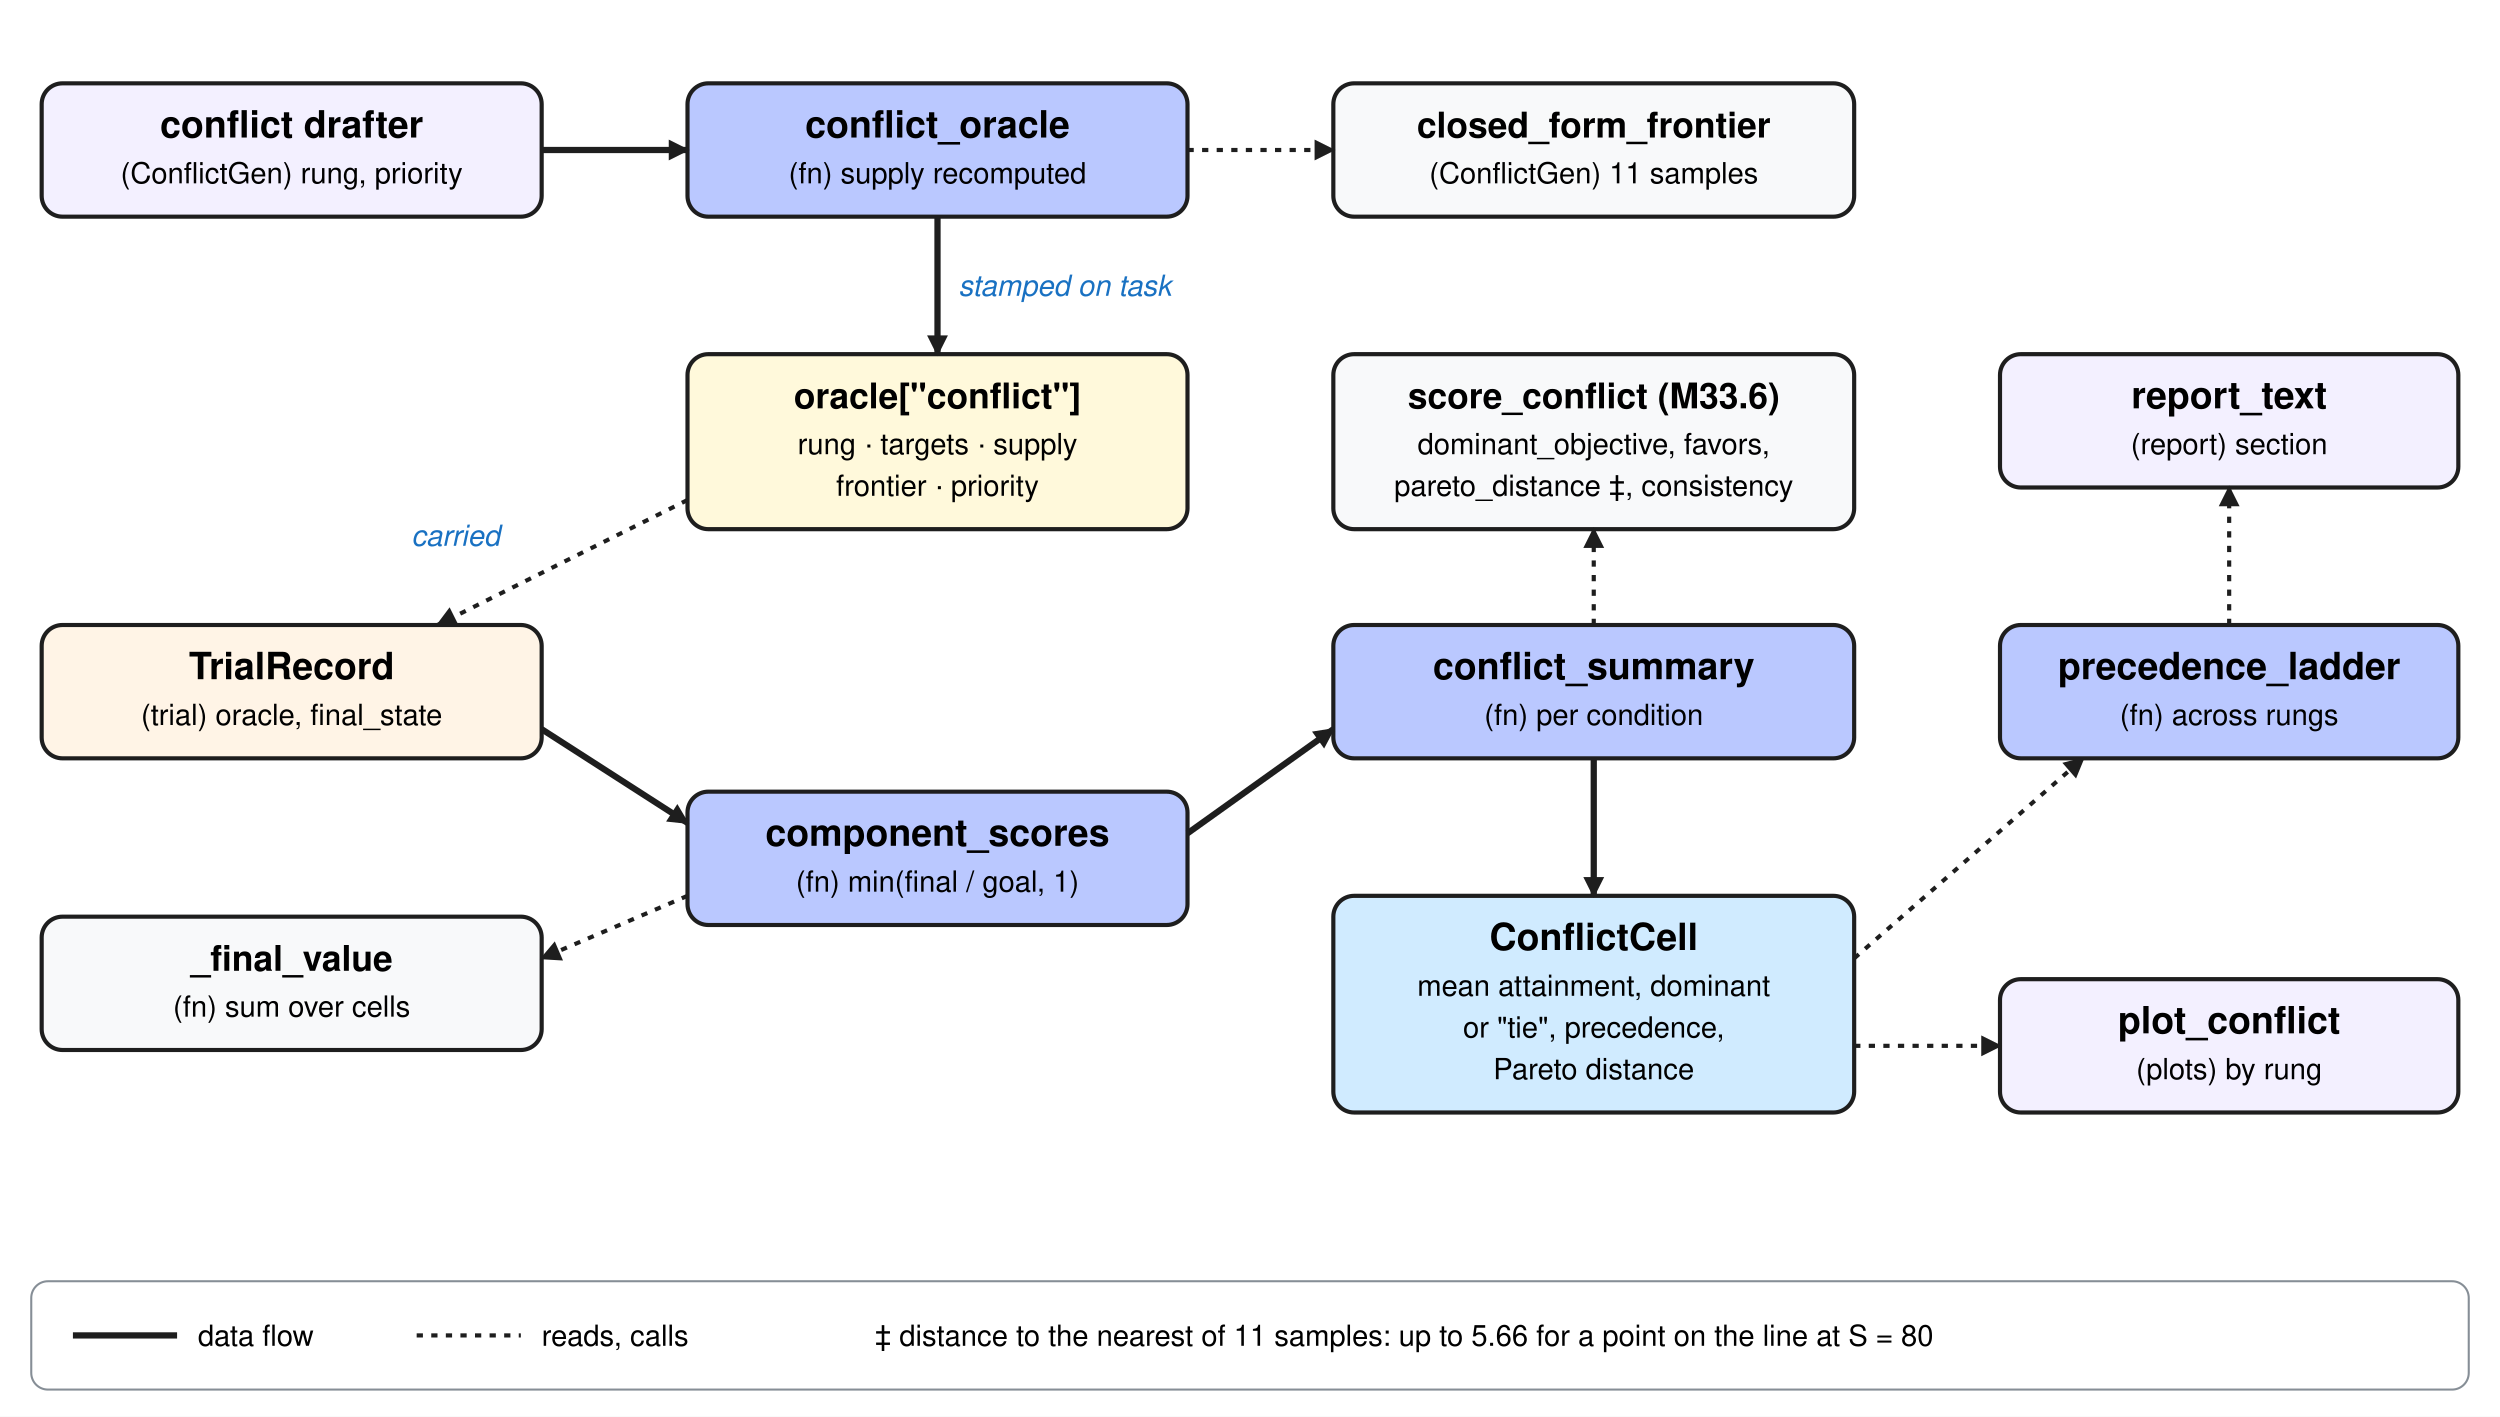
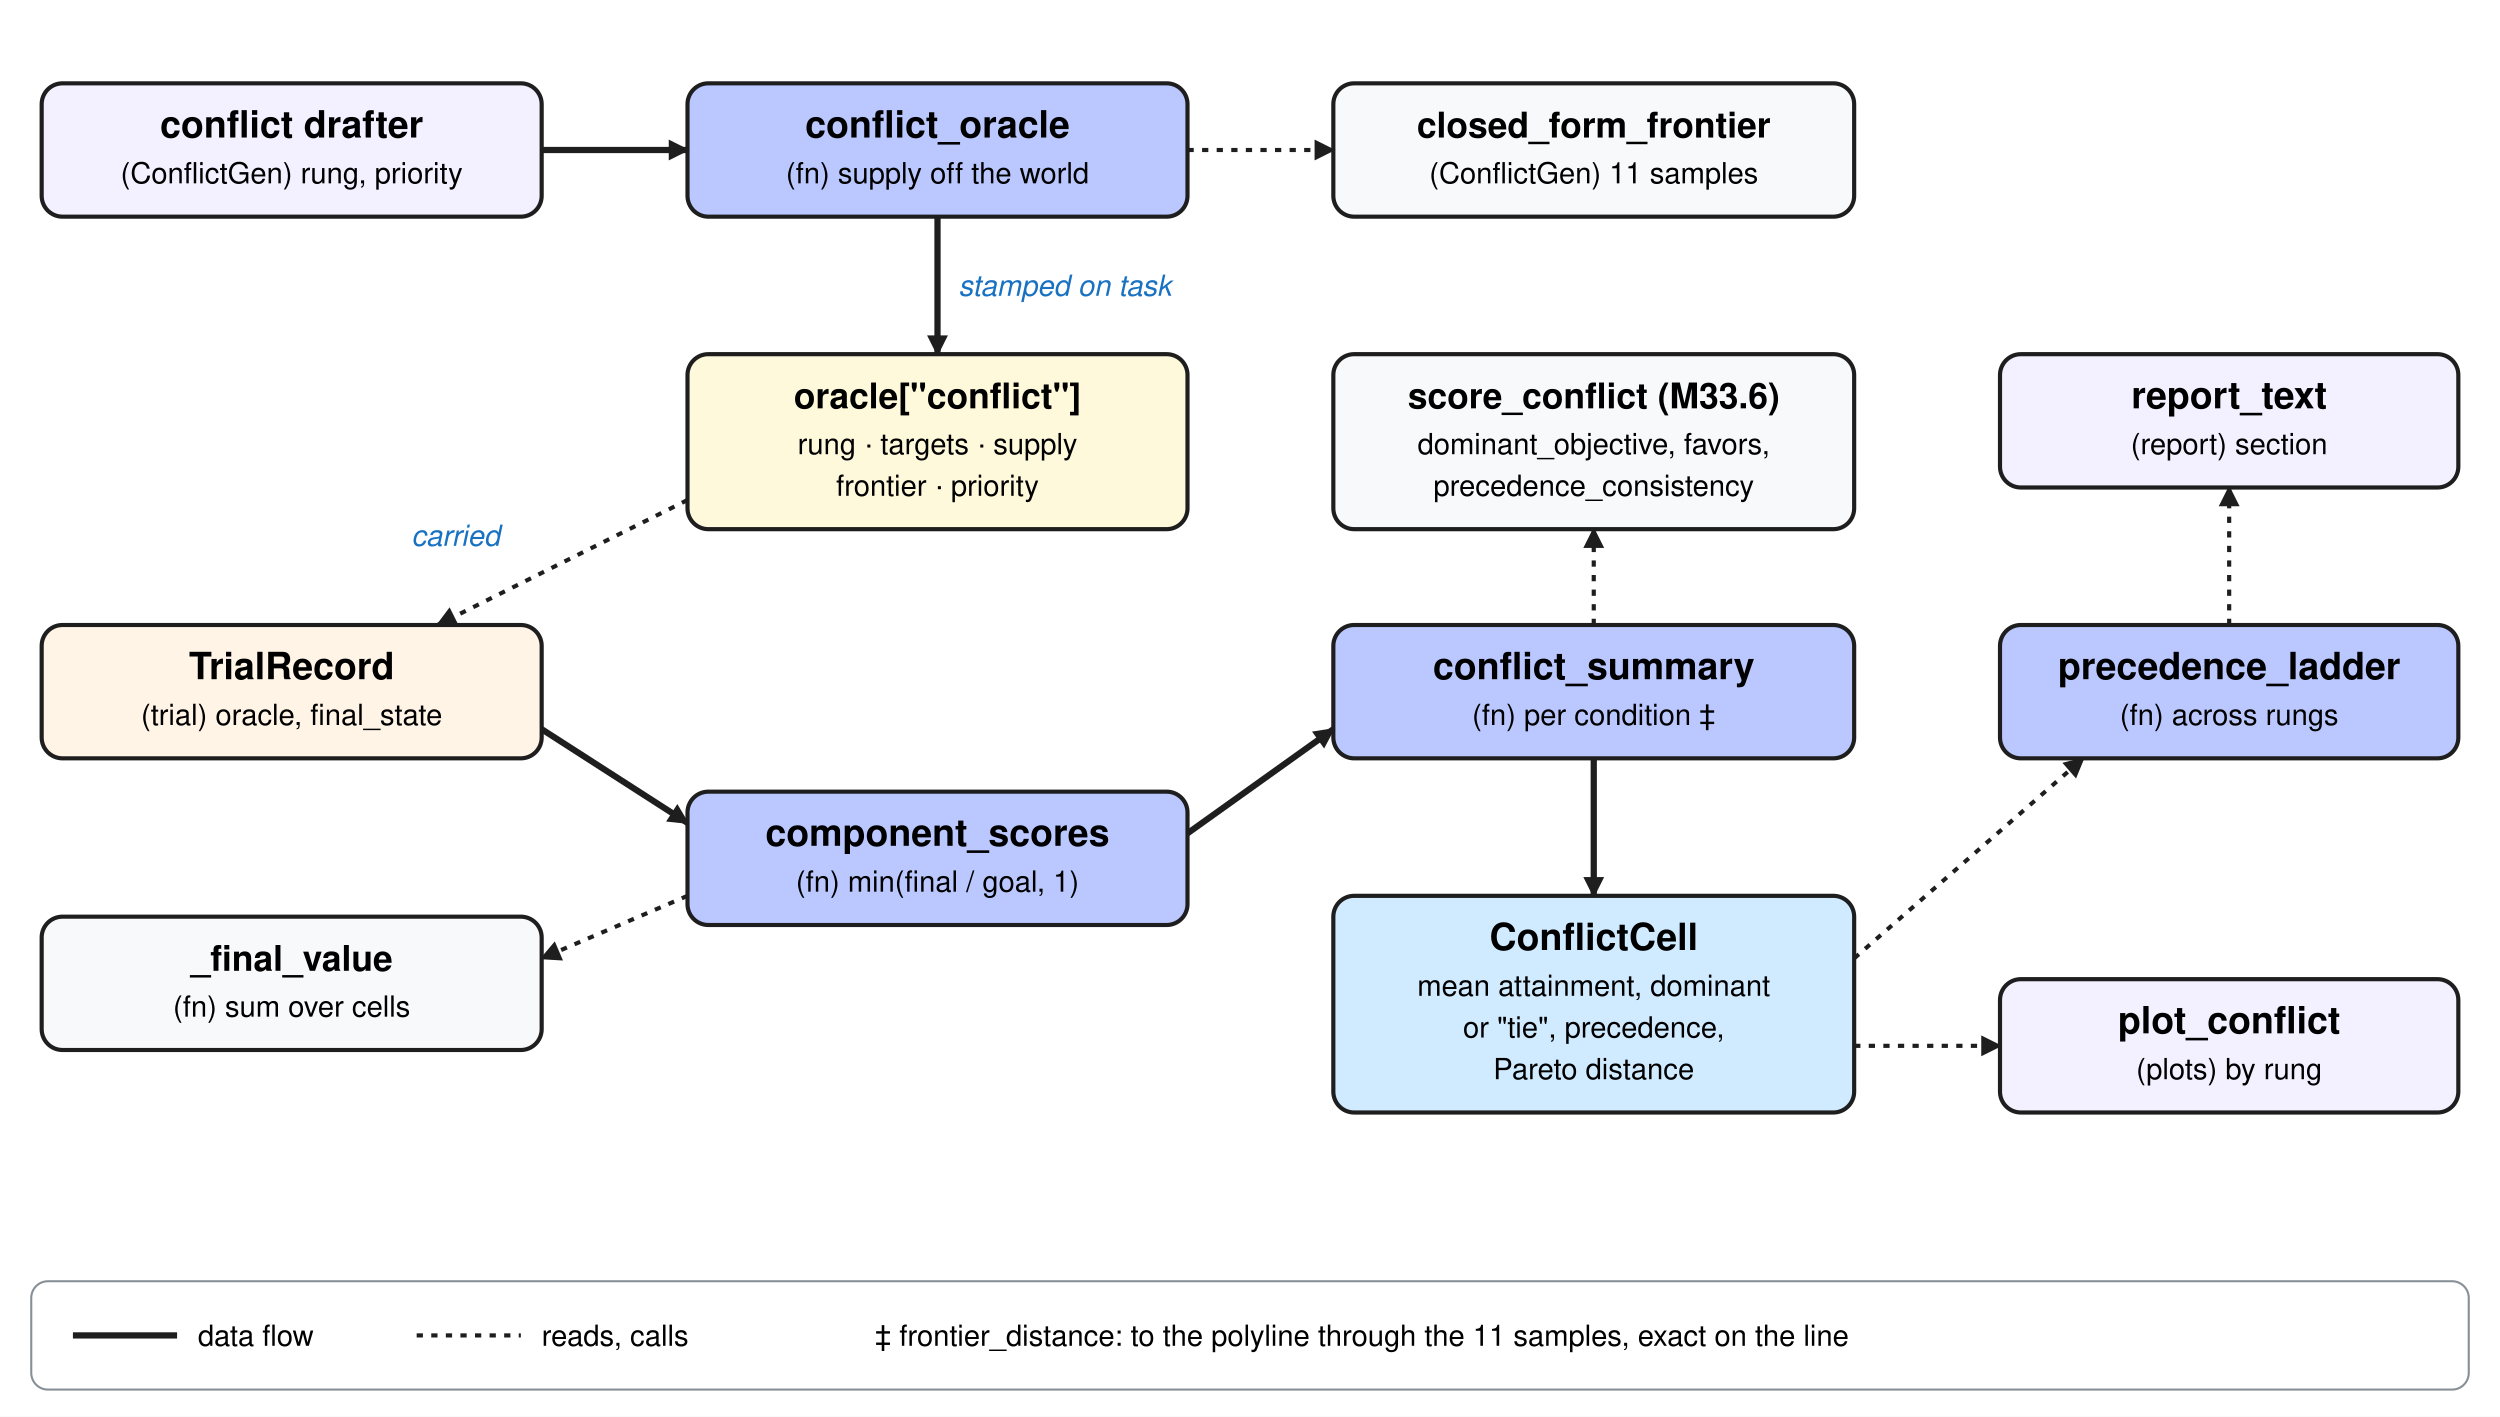
<svg xmlns="http://www.w3.org/2000/svg" width="2400" height="1360" viewBox="0 0 1200 680" font-family="Helvetica, Arial, sans-serif">
  <defs>
    <marker id="arrowhead" viewBox="0 0 10 10" refX="9" refY="5" markerUnits="userSpaceOnUse" markerWidth="10" markerHeight="10" orient="auto-start-reverse">
      <polygon id="arrowhead-shape" points="0,0 10,5 0,10" fill="#1e1e1e" />
    </marker>
  </defs>
  <rect id="bg" x="0" y="0" width="1200" height="680" fill="#ffffff" />
  <g id="n-gen">
    <rect id="n-gen-box" x="20" y="40" width="240" height="64" rx="10" fill="#f3f0ff" stroke="#1e1e1e" stroke-width="2" />
    <text id="n-gen-name" x="140" y="66" font-size="18" font-weight="600" text-anchor="middle">conflict drafter</text>
    <text id="n-gen-kind" x="140" y="88" font-size="14" text-anchor="middle">(ConflictGen) rung, priority</text>
  </g>
  <g id="n-co">
    <rect id="n-co-box" x="330" y="40" width="240" height="64" rx="10" fill="#bac8ff" stroke="#1e1e1e" stroke-width="2" />
    <text id="n-co-name" x="450" y="66" font-size="18" font-weight="600" text-anchor="middle">conflict_oracle</text>
-     <text id="n-co-kind" x="450" y="88" font-size="14" text-anchor="middle">(fn) supply recomputed</text>
+     <text id="n-co-kind" x="450" y="88" font-size="14" text-anchor="middle">(fn) supply off the world</text>
  </g>
  <line id="e-gen-co" x1="260" y1="72" x2="330" y2="72" stroke="#1e1e1e" stroke-width="3" marker-end="url(#arrowhead)" />
  <g id="n-cff">
    <rect id="n-cff-box" x="640" y="40" width="250" height="64" rx="10" fill="#f8f9fa" stroke="#1e1e1e" stroke-width="2" />
    <text id="n-cff-name" x="765" y="66" font-size="17" font-weight="600" text-anchor="middle">closed_form_frontier</text>
    <text id="n-cff-kind" x="765" y="88" font-size="14" text-anchor="middle">(ConflictGen) 11 samples</text>
  </g>
  <line id="e-co-cff" x1="570" y1="72" x2="640" y2="72" stroke="#1e1e1e" stroke-width="2" stroke-dasharray="3 4" marker-end="url(#arrowhead)" />
  <g id="n-orc">
    <rect id="n-orc-box" x="330" y="170" width="240" height="84" rx="10" fill="#fff9db" stroke="#1e1e1e" stroke-width="2" />
    <text id="n-orc-name" x="450" y="196" font-size="17" font-weight="600" text-anchor="middle">oracle["conflict"]</text>
    <text id="n-orc-kind" x="450" y="218" font-size="14" text-anchor="middle">rung · targets · supply</text>
    <text id="n-orc-kind2" x="450" y="238" font-size="14" text-anchor="middle">frontier · priority</text>
  </g>
  <line id="e-co-orc" x1="450" y1="104" x2="450" y2="170" stroke="#1e1e1e" stroke-width="3" marker-end="url(#arrowhead)" />
  <text id="l-co-orc" x="460" y="142" font-size="14" fill="#1971c2" font-style="italic">stamped on task</text>
  <g id="n-rec">
    <rect id="n-rec-box" x="20" y="300" width="240" height="64" rx="10" fill="#fff4e6" stroke="#1e1e1e" stroke-width="2" />
    <text id="n-rec-name" x="140" y="326" font-size="18" font-weight="600" text-anchor="middle">TrialRecord</text>
    <text id="n-rec-kind" x="140" y="348" font-size="14" text-anchor="middle">(trial) oracle, final_state</text>
  </g>
  <line id="e-orc-rec" x1="330" y1="240" x2="210" y2="300" stroke="#1e1e1e" stroke-width="2" stroke-dasharray="3 4" marker-end="url(#arrowhead)" />
  <text id="l-orc-rec" x="240" y="262" font-size="14" fill="#1971c2" font-style="italic" text-anchor="end">carried</text>
  <g id="n-fv">
    <rect id="n-fv-box" x="20" y="440" width="240" height="64" rx="10" fill="#f8f9fa" stroke="#1e1e1e" stroke-width="2" />
    <text id="n-fv-name" x="140" y="466" font-size="17" font-weight="600" text-anchor="middle">_final_value</text>
    <text id="n-fv-kind" x="140" y="488" font-size="14" text-anchor="middle">(fn) sum over cells</text>
  </g>
  <g id="n-cs">
    <rect id="n-cs-box" x="330" y="380" width="240" height="64" rx="10" fill="#bac8ff" stroke="#1e1e1e" stroke-width="2" />
    <text id="n-cs-name" x="450" y="406" font-size="18" font-weight="600" text-anchor="middle">component_scores</text>
    <text id="n-cs-kind" x="450" y="428" font-size="14" text-anchor="middle">(fn) min(final / goal, 1)</text>
  </g>
  <line id="e-rec-cs" x1="260" y1="350" x2="330" y2="395" stroke="#1e1e1e" stroke-width="3" marker-end="url(#arrowhead)" />
  <line id="e-cs-fv" x1="330" y1="430" x2="260" y2="460" stroke="#1e1e1e" stroke-width="2" stroke-dasharray="3 4" marker-end="url(#arrowhead)" />
  <g id="n-sum">
    <rect id="n-sum-box" x="640" y="300" width="250" height="64" rx="10" fill="#bac8ff" stroke="#1e1e1e" stroke-width="2" />
    <text id="n-sum-name" x="765" y="326" font-size="18" font-weight="600" text-anchor="middle">conflict_summary</text>
-     <text id="n-sum-kind" x="765" y="348" font-size="14" text-anchor="middle">(fn) per condition</text>
+     <text id="n-sum-kind" x="765" y="348" font-size="14" text-anchor="middle">(fn) per condition ‡</text>
  </g>
  <line id="e-cs-sum" x1="570" y1="400" x2="640" y2="350" stroke="#1e1e1e" stroke-width="3" marker-end="url(#arrowhead)" />
  <g id="n-m33">
    <rect id="n-m33-box" x="640" y="170" width="250" height="84" rx="10" fill="#f8f9fa" stroke="#1e1e1e" stroke-width="2" />
    <text id="n-m33-name" x="765" y="196" font-size="17" font-weight="600" text-anchor="middle">score_conflict (M33.6)</text>
    <text id="n-m33-kind" x="765" y="218" font-size="14" text-anchor="middle">dominant_objective, favors,</text>
-     <text id="n-m33-kind2" x="765" y="238" font-size="14" text-anchor="middle">pareto_distance ‡, consistency</text>
+     <text id="n-m33-kind2" x="765" y="238" font-size="14" text-anchor="middle">precedence_consistency</text>
  </g>
  <line id="e-sum-m33" x1="765" y1="300" x2="765" y2="254" stroke="#1e1e1e" stroke-width="2" stroke-dasharray="3 4" marker-end="url(#arrowhead)" />
  <g id="n-cell">
    <rect id="n-cell-box" x="640" y="430" width="250" height="104" rx="10" fill="#d0ebff" stroke="#1e1e1e" stroke-width="2" />
    <text id="n-cell-name" x="765" y="456" font-size="18" font-weight="600" text-anchor="middle">ConflictCell</text>
    <text id="n-cell-kind" x="765" y="478" font-size="14" text-anchor="middle">mean attainment, dominant</text>
    <text id="n-cell-kind2" x="765" y="498" font-size="14" text-anchor="middle">or "tie", precedence,</text>
    <text id="n-cell-kind3" x="765" y="518" font-size="14" text-anchor="middle">Pareto distance</text>
  </g>
  <line id="e-sum-cell" x1="765" y1="364" x2="765" y2="430" stroke="#1e1e1e" stroke-width="3" marker-end="url(#arrowhead)" />
  <g id="n-pl">
    <rect id="n-pl-box" x="960" y="300" width="220" height="64" rx="10" fill="#bac8ff" stroke="#1e1e1e" stroke-width="2" />
    <text id="n-pl-name" x="1070" y="326" font-size="18" font-weight="600" text-anchor="middle">precedence_ladder</text>
    <text id="n-pl-kind" x="1070" y="348" font-size="14" text-anchor="middle">(fn) across rungs</text>
  </g>
  <line id="e-cell-pl" x1="890" y1="460" x2="1000" y2="364" stroke="#1e1e1e" stroke-width="2" stroke-dasharray="3 4" marker-end="url(#arrowhead)" />
  <g id="n-rep">
    <rect id="n-rep-box" x="960" y="170" width="220" height="64" rx="10" fill="#f3f0ff" stroke="#1e1e1e" stroke-width="2" />
    <text id="n-rep-name" x="1070" y="196" font-size="18" font-weight="600" text-anchor="middle">report_text</text>
    <text id="n-rep-kind" x="1070" y="218" font-size="14" text-anchor="middle">(report) section</text>
  </g>
  <line id="e-pl-rep" x1="1070" y1="300" x2="1070" y2="234" stroke="#1e1e1e" stroke-width="2" stroke-dasharray="3 4" marker-end="url(#arrowhead)" />
  <g id="n-plot">
    <rect id="n-plot-box" x="960" y="470" width="220" height="64" rx="10" fill="#f3f0ff" stroke="#1e1e1e" stroke-width="2" />
    <text id="n-plot-name" x="1070" y="496" font-size="18" font-weight="600" text-anchor="middle">plot_conflict</text>
    <text id="n-plot-kind" x="1070" y="518" font-size="14" text-anchor="middle">(plots) by rung</text>
  </g>
  <line id="e-cell-plot" x1="890" y1="502" x2="960" y2="502" stroke="#1e1e1e" stroke-width="2" stroke-dasharray="3 4" marker-end="url(#arrowhead)" />
  <g id="legend">
    <rect id="legend-box" x="15" y="615" width="1170" height="52" rx="8" fill="#ffffff" stroke="#868e96" stroke-width="1" />
    <line id="legend-solid" x1="35" y1="641" x2="85" y2="641" stroke="#1e1e1e" stroke-width="3" />
    <text id="legend-solid-text" x="95" y="646" font-size="14">data flow</text>
    <line id="legend-dotted" x1="200" y1="641" x2="250" y2="641" stroke="#1e1e1e" stroke-width="2" stroke-dasharray="3 4" />
    <text id="legend-dotted-text" x="260" y="646" font-size="14">reads, calls</text>
-     <text id="legend-dagger" x="420" y="646" font-size="14">‡ distance to the nearest of 11 samples: up to 5.66 for a point on the line at S = 80</text>
+     <text id="legend-dagger" x="420" y="646" font-size="14">‡ frontier_distance: to the polyline through the 11 samples, exact on the line</text>
  </g>
</svg>
